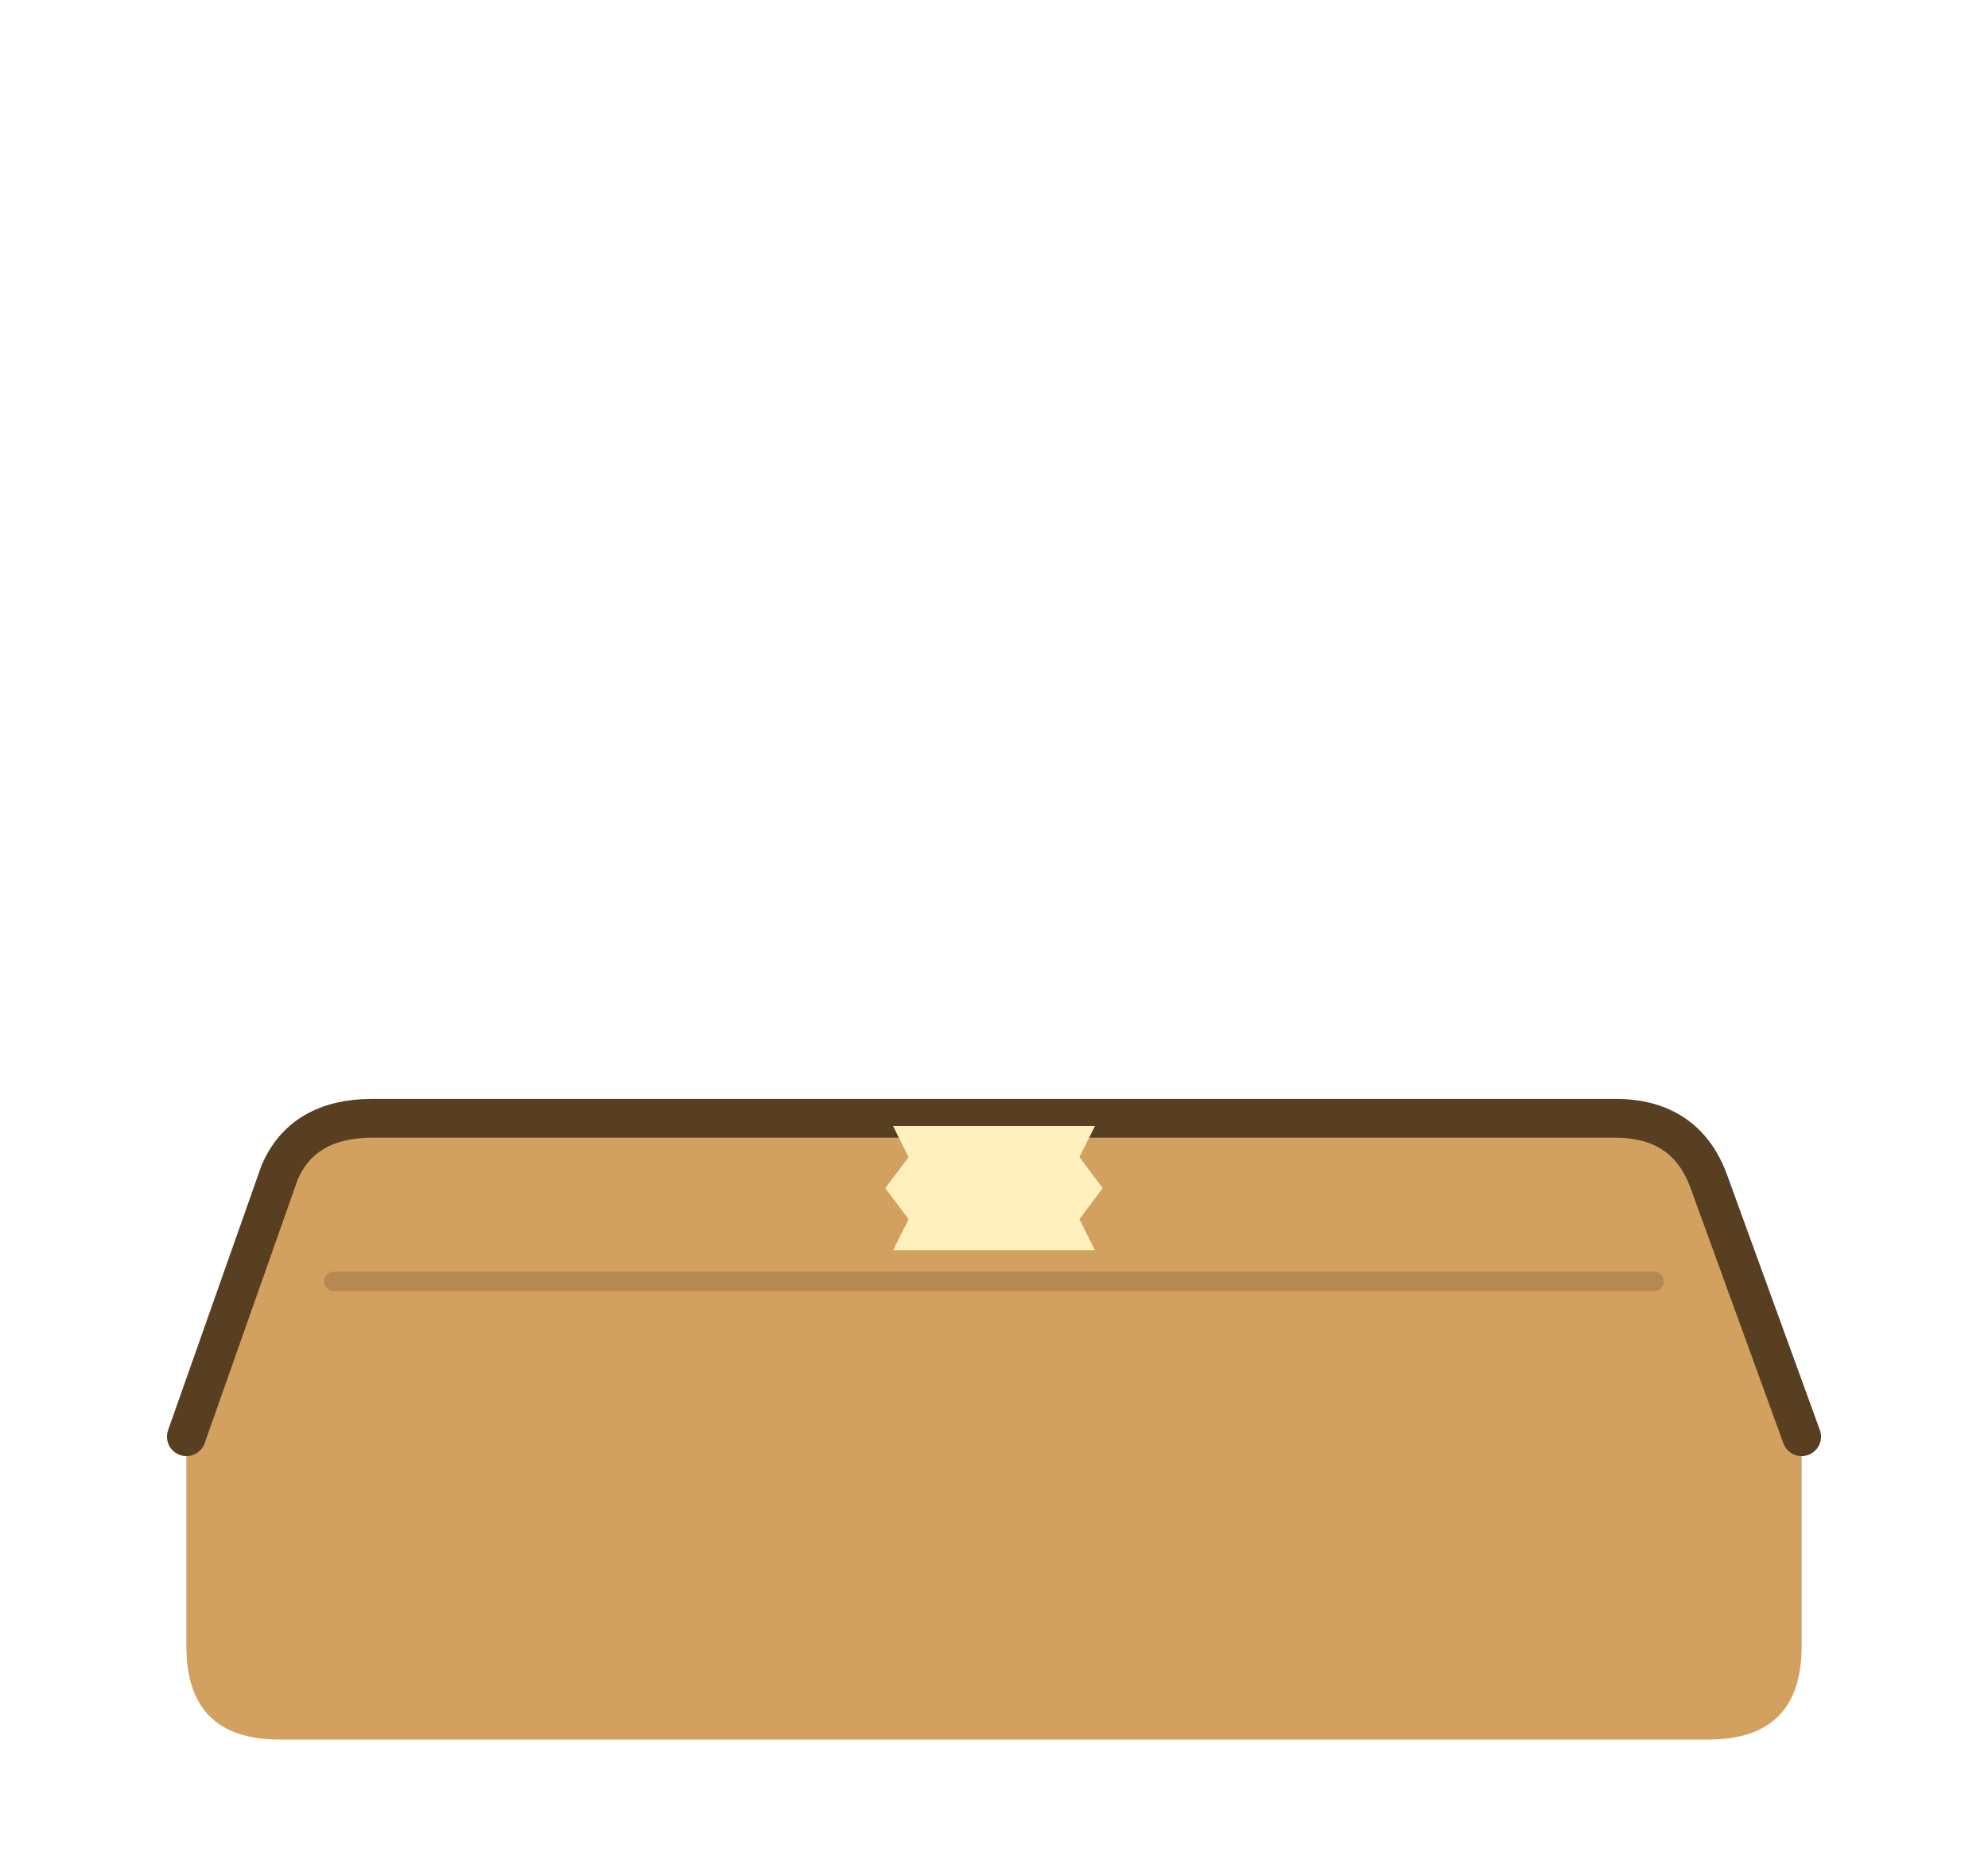
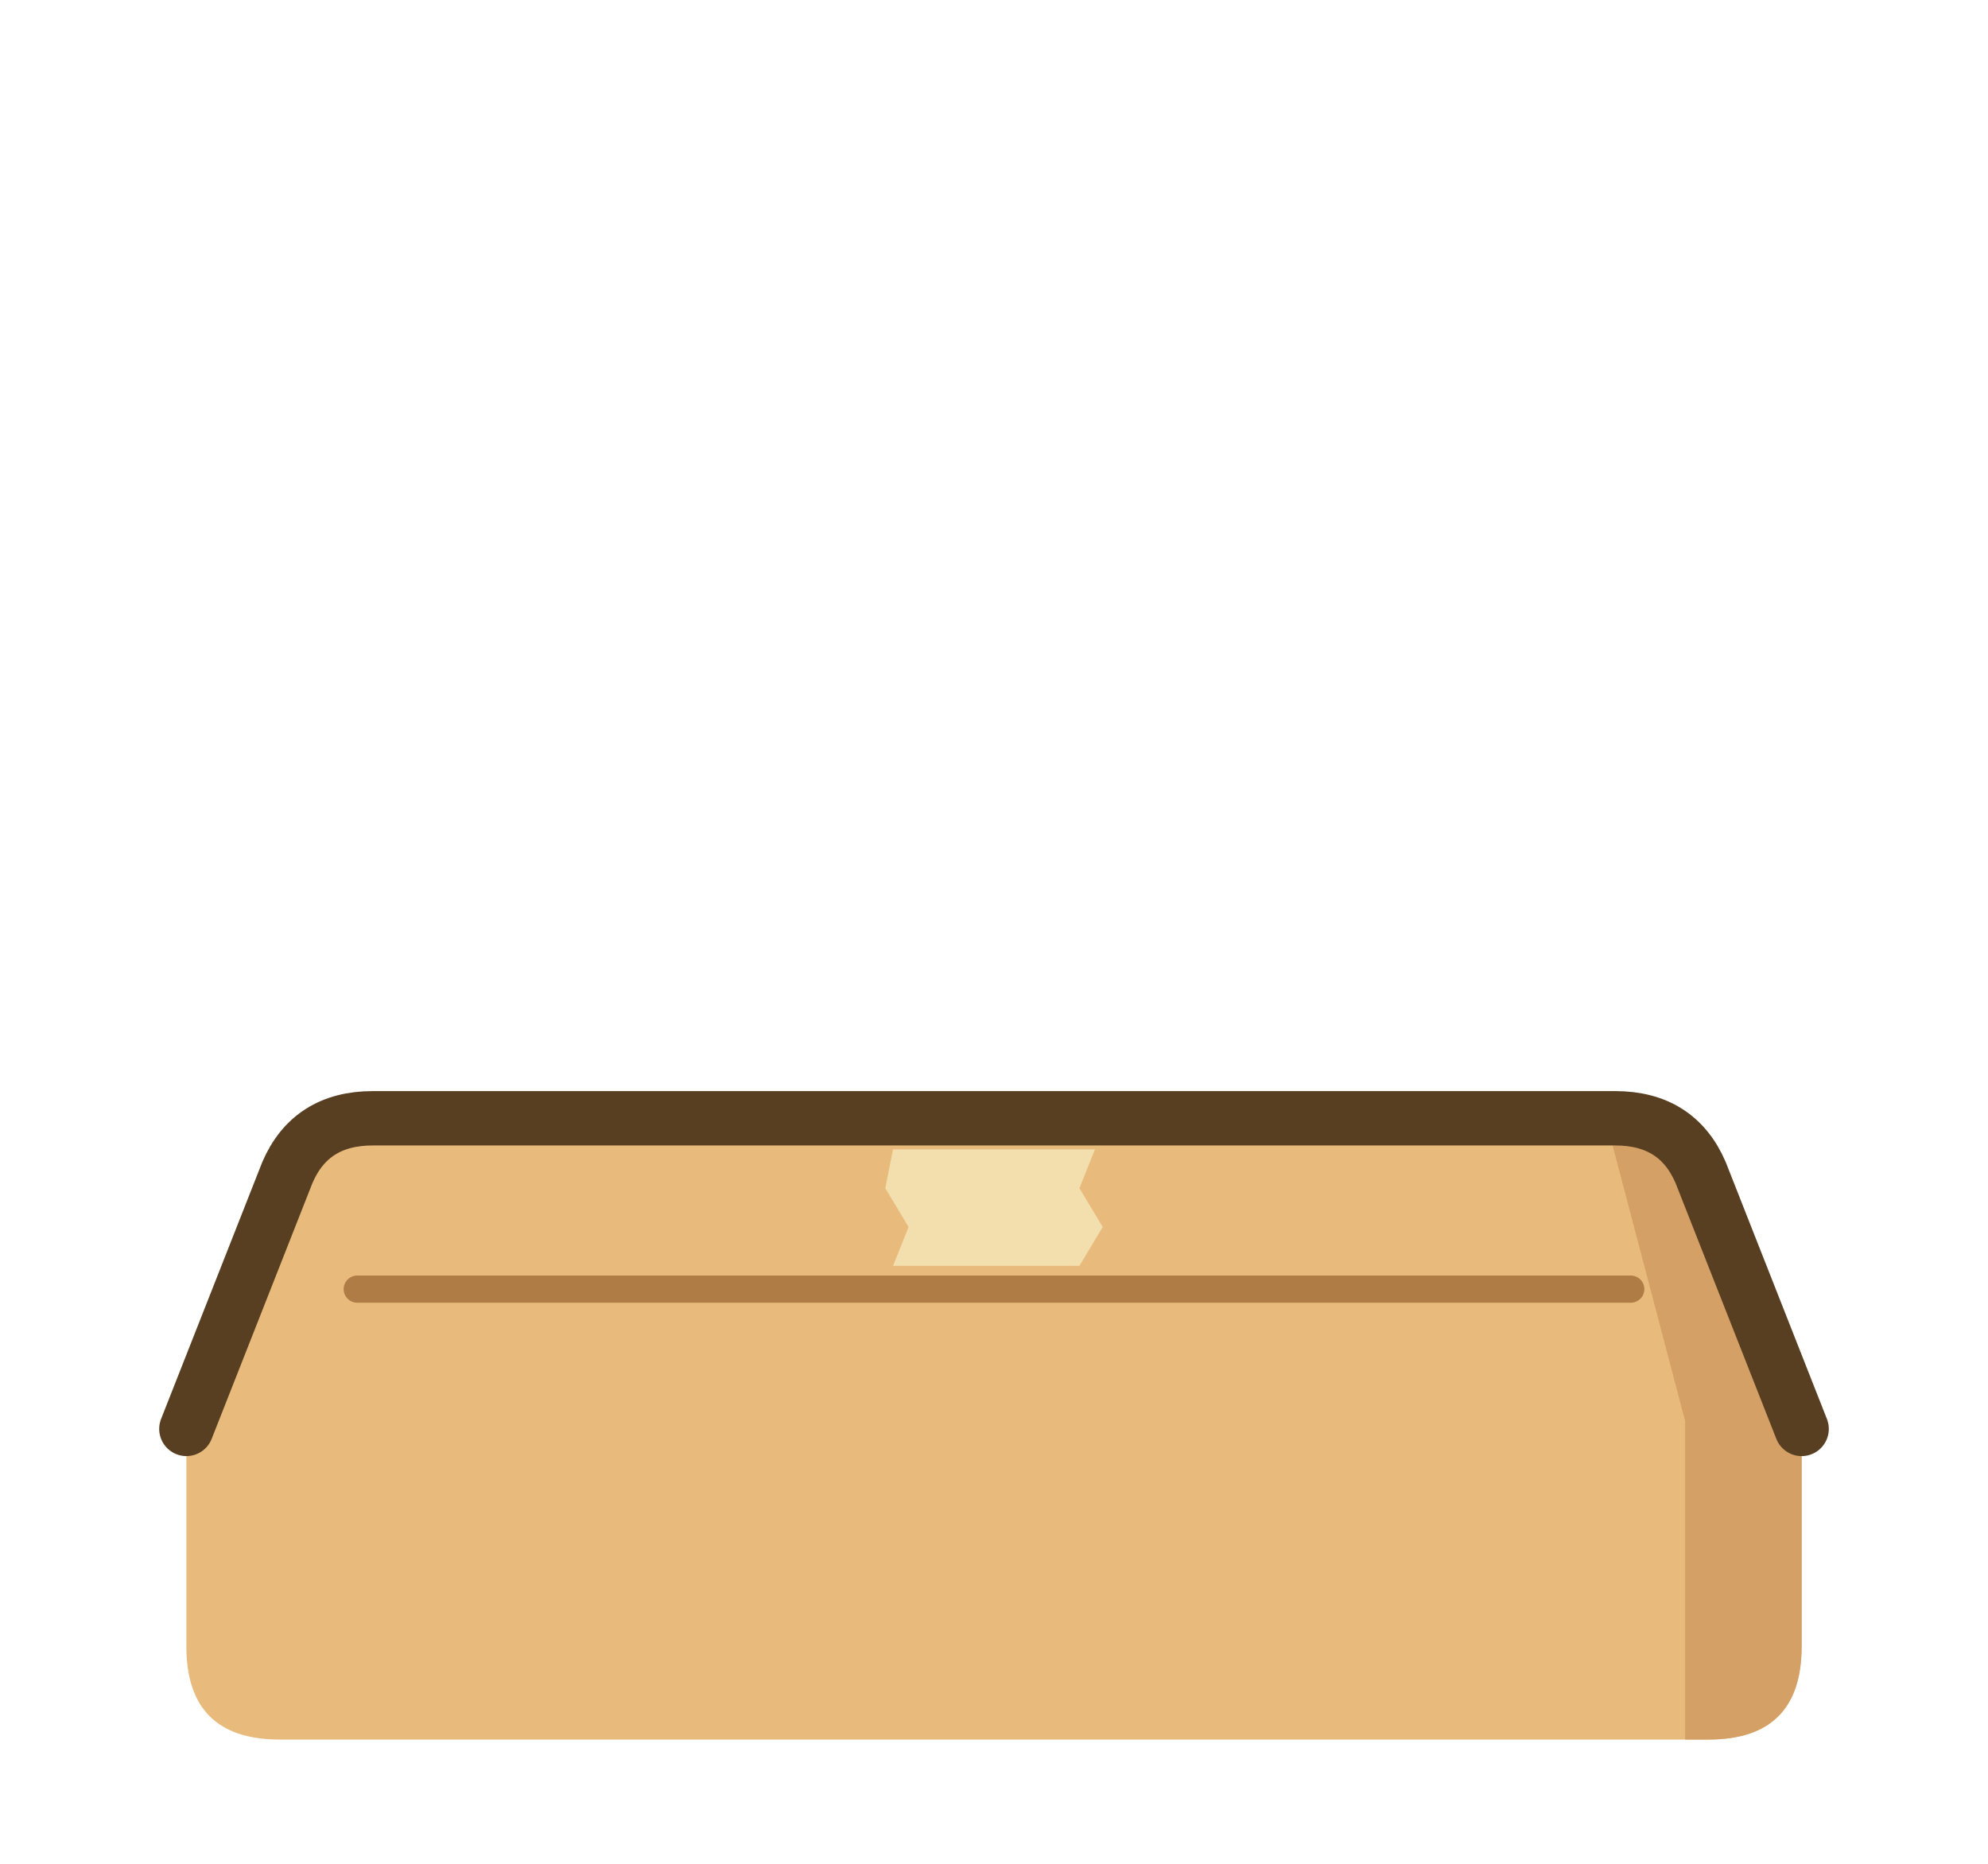
<svg xmlns="http://www.w3.org/2000/svg" width="256" height="240" viewBox="0 0 256 240">
  <g id="rear" stroke-linecap="round" stroke-linejoin="round">
-     <path d="M24 185 L36 151 Q39 144 48 144 H208 Q217 144 220 152 L232 185            V212 Q232 224 220 224 H36 Q24 224 24 212 Z" fill="#d3a15f" />
-     <path d="M24 185 L36 151 Q39 144 48 144 H208 Q217 144 220 152 L232 185" fill="none" stroke="#583f21" stroke-width="5" />
-     <path d="M43 165 H213" fill="none" stroke="#b58950" stroke-width="2.5" />
-     <path d="M115 145 H141 L139 149 L142 153 L139 157 L141 161 H115            L117 157 L114 153 L117 149 Z" fill="#fff0be" />
+     <path d="M24 184 L37 151 Q40 144 48 144 H208 Q216 144 219 151 L232 184 V212 Q232 224 220 224 H36 Q24 224 24 212 Z" fill="#e8bb7c" />
+     <path d="M207 145 L219 151 L232 184 V212 Q232 224 220 224 H217 V183 Z" fill="#d4a065" />
+     <path d="M24 184 L37 151 Q40 144 48 144 H208 Q216 144 219 151 L232 184" fill="none" stroke="#583f21" stroke-width="7" />
+     <path d="M46 166 H210" fill="none" stroke="#b07c45" stroke-width="3.5" />
+     <path d="M115 148 H141 L139 153 L142 158 L139 163 H115 L117 158 L114 153 Z" fill="#f3dfae" />
  </g>
</svg>
